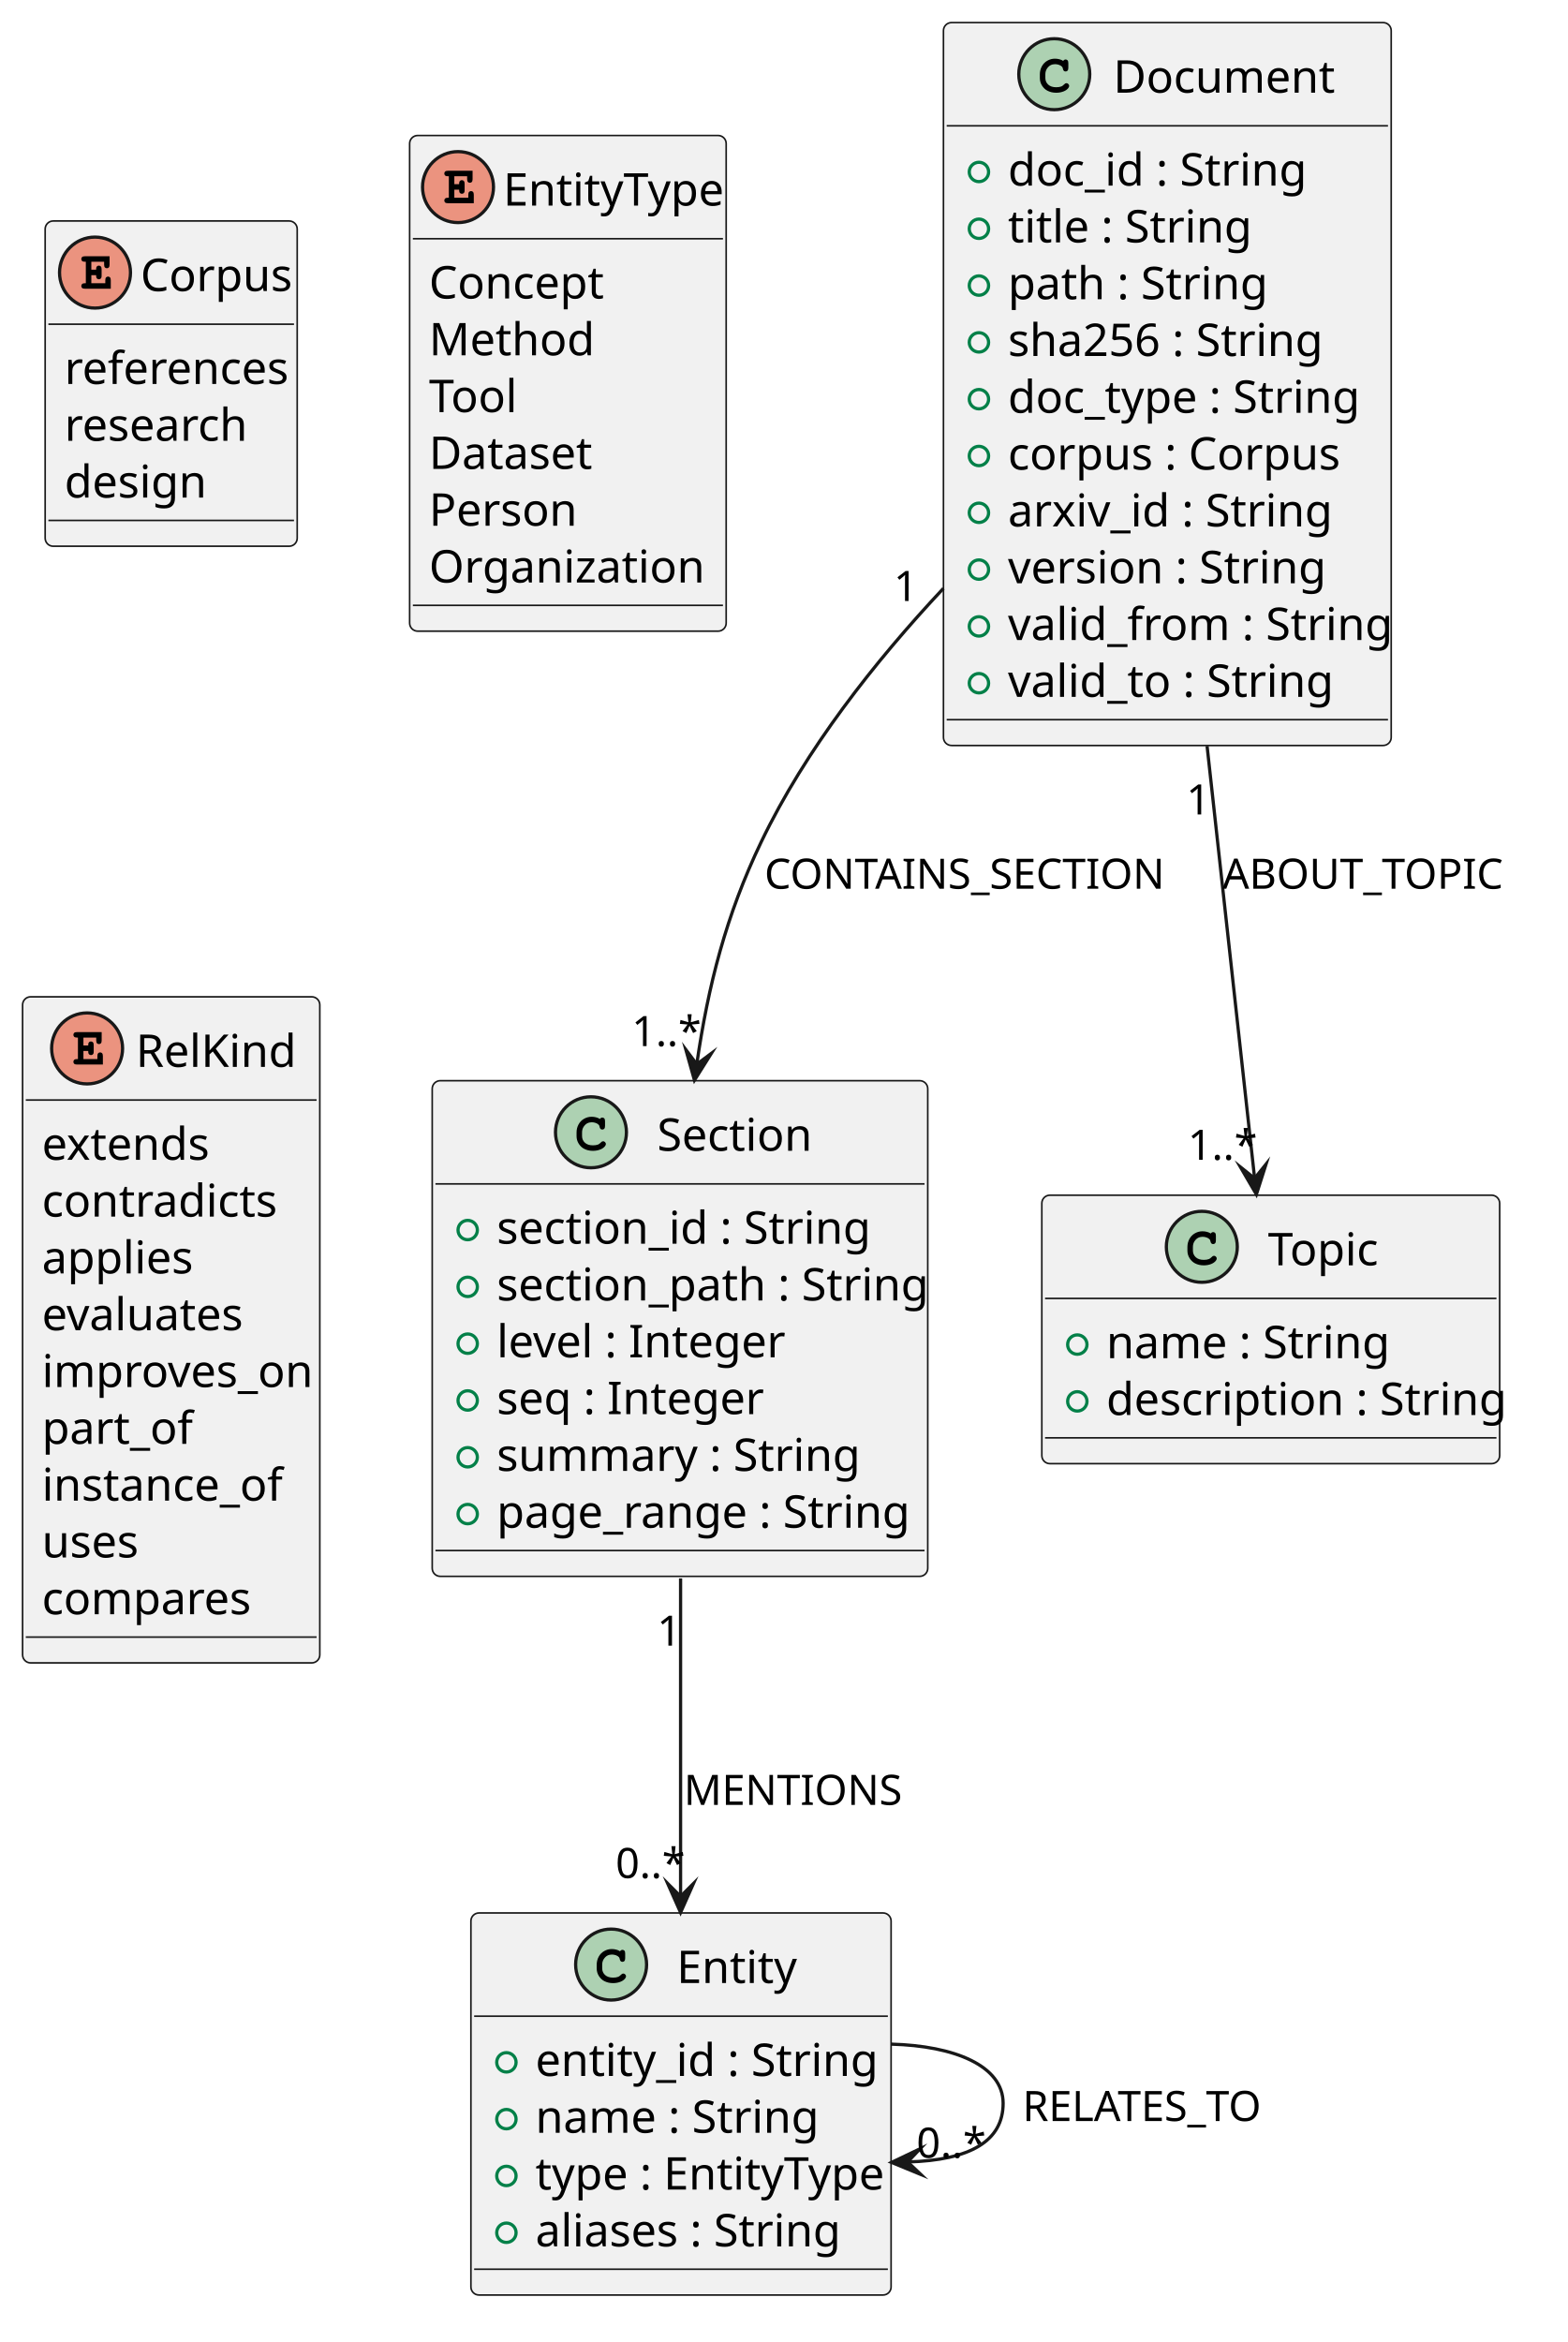
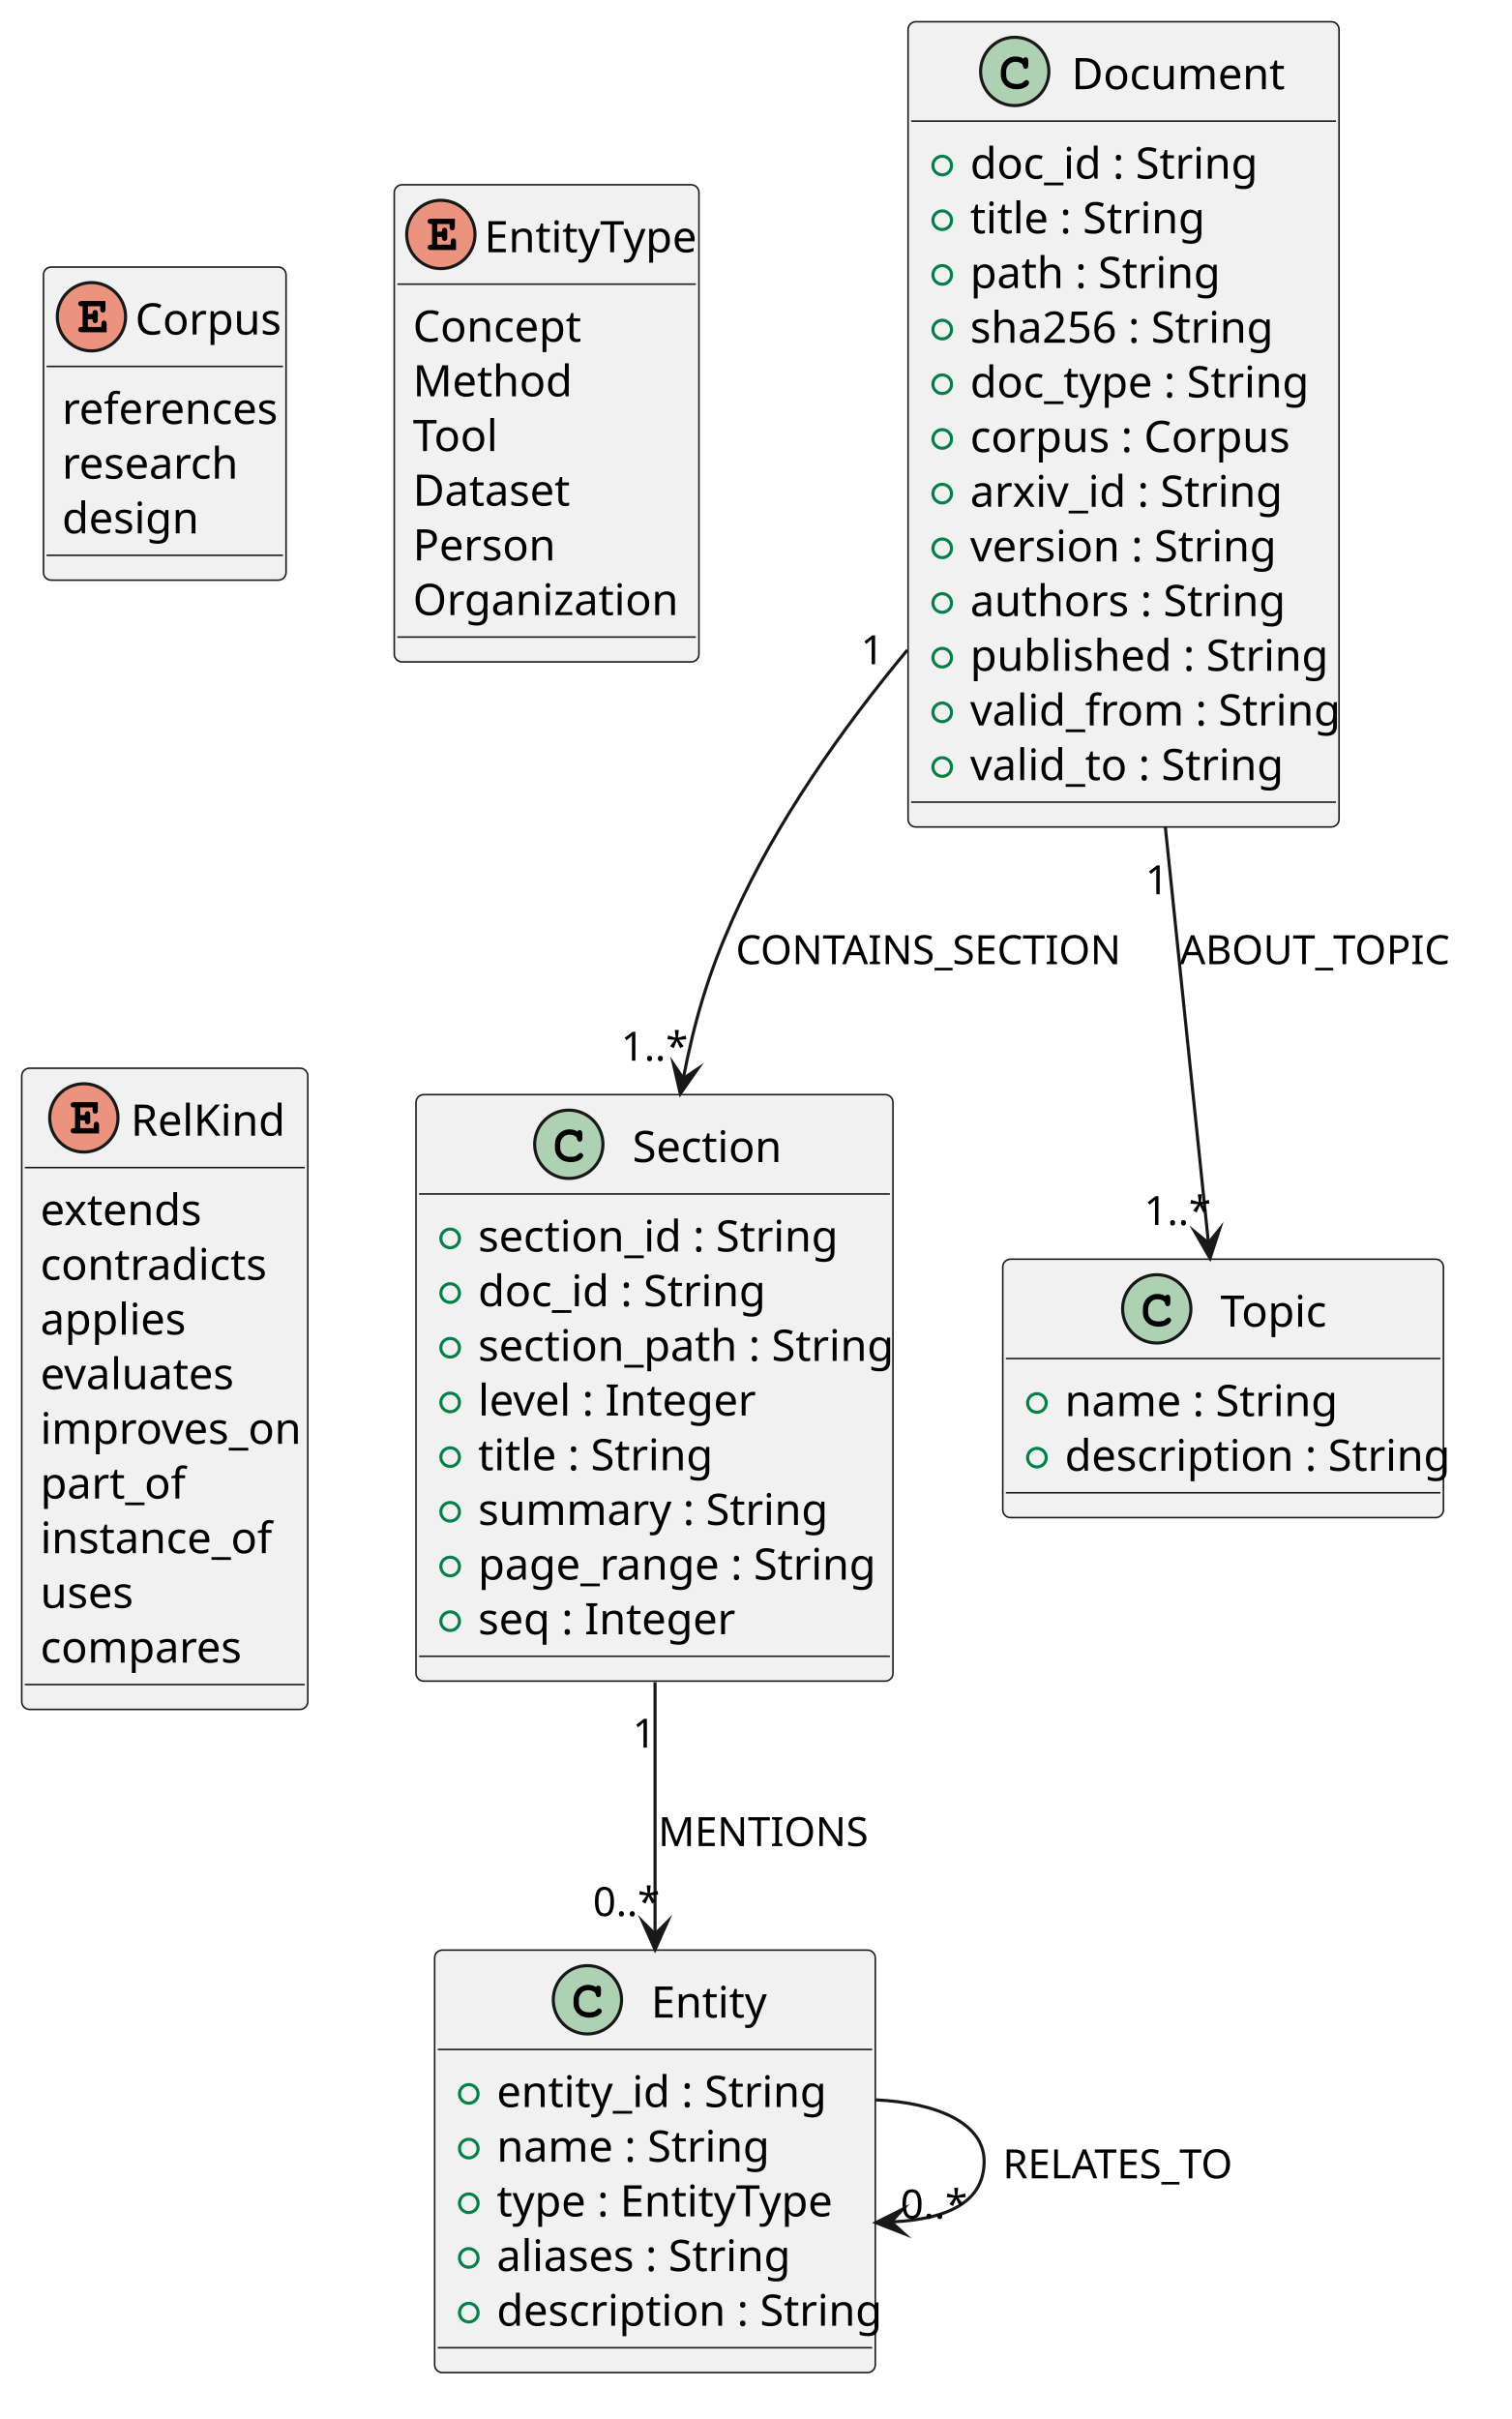
- <svg xmlns="http://www.w3.org/2000/svg" version="1.1" data-diagram-type="CLASS" style="width:486px;height:726px;background:#FFFFFF;" width="486px" height="726px" viewBox="0 0 486 726" zoomAndPan="magnify" preserveAspectRatio="none" contentStyleType="text/css">
+ <svg xmlns="http://www.w3.org/2000/svg" version="1.1" data-diagram-type="CLASS" style="width:487px;height:779px;background:#FFFFFF;" width="487px" height="779px" viewBox="0 0 487 779" zoomAndPan="magnify" preserveAspectRatio="none" contentStyleType="text/css">
  <defs />
  <g font-family="sans-serif" lengthAdjust="spacing">
    <g class="entity" data-qualified-name="Document" id="ent0001" data-source-line="5">
-       <rect x="292.5" y="7" width="138.82" height="224.094" fill="#F1F1F1" style="stroke:#181818;stroke-width:0.5;" rx="2.5" ry="2.5" />
+       <rect x="292.5" y="7" width="138.82" height="259.313" fill="#F1F1F1" style="stroke:#181818;stroke-width:0.5;" rx="2.5" ry="2.5" />
      <ellipse cx="326.856" cy="23" rx="11" ry="11" fill="#ADD1B2" style="stroke:#181818;stroke-width:1;" />
      <path d="M329.622,18.875 Q329.778,18.656 329.966,18.547 Q330.153,18.438 330.372,18.438 Q330.747,18.438 330.981,18.703 Q331.216,18.953 331.216,19.563 L331.216,21.016 Q331.216,21.625 330.981,21.891 Q330.747,22.156 330.372,22.156 Q330.028,22.156 329.825,21.953 Q329.622,21.766 329.512,21.25 Q329.466,20.891 329.278,20.703 Q328.95,20.328 328.341,20.109 Q327.731,19.891 327.106,19.891 Q326.341,19.891 325.7,20.219 Q325.075,20.547 324.575,21.297 Q324.091,22.047 324.091,23.078 L324.091,24.172 Q324.091,25.406 324.981,26.234 Q325.872,27.047 327.466,27.047 Q328.403,27.047 329.059,26.797 Q329.45,26.641 329.872,26.203 Q330.137,25.938 330.278,25.859 Q330.434,25.781 330.637,25.781 Q330.966,25.781 331.216,26.047 Q331.481,26.297 331.481,26.641 Q331.481,26.984 331.137,27.391 Q330.637,27.969 329.841,28.297 Q328.762,28.75 327.466,28.75 Q325.95,28.75 324.747,28.125 Q323.762,27.625 323.075,26.563 Q322.387,25.484 322.387,24.203 L322.387,23.047 Q322.387,21.719 322.997,20.578 Q323.622,19.422 324.716,18.813 Q325.809,18.188 327.044,18.188 Q327.778,18.188 328.419,18.359 Q329.075,18.516 329.622,18.875 Z " fill="#000" />
      <text x="345.158" y="28.729" fill="#000" font-size="14" textLength="63.807">Document</text>
      <line x1="293.5" y1="39" x2="430.32" y2="39" style="stroke:#181818;stroke-width:0.5;" />
      <g data-visibility-modifier="PUBLIC_FIELD">
        <ellipse cx="303.5" cy="53.305" rx="3" ry="3" fill="none" style="stroke:#038048;stroke-width:1;" />
      </g>
      <text x="312.5" y="57.533" fill="#000" font-size="14" textLength="89.496">doc_id : String</text>
      <g data-visibility-modifier="PUBLIC_FIELD">
        <ellipse cx="303.5" cy="70.914" rx="3" ry="3" fill="none" style="stroke:#038048;stroke-width:1;" />
      </g>
      <text x="312.5" y="75.143" fill="#000" font-size="14" textLength="70.027">title : String</text>
      <g data-visibility-modifier="PUBLIC_FIELD">
        <ellipse cx="303.5" cy="88.523" rx="3" ry="3" fill="none" style="stroke:#038048;stroke-width:1;" />
      </g>
      <text x="312.5" y="92.752" fill="#000" font-size="14" textLength="75.489">path : String</text>
      <g data-visibility-modifier="PUBLIC_FIELD">
        <ellipse cx="303.5" cy="106.133" rx="3" ry="3" fill="none" style="stroke:#038048;stroke-width:1;" />
      </g>
      <text x="312.5" y="110.361" fill="#000" font-size="14" textLength="94.172">sha256 : String</text>
      <g data-visibility-modifier="PUBLIC_FIELD">
        <ellipse cx="303.5" cy="123.742" rx="3" ry="3" fill="none" style="stroke:#038048;stroke-width:1;" />
      </g>
      <text x="312.5" y="127.971" fill="#000" font-size="14" textLength="105.062">doc_type : String</text>
      <g data-visibility-modifier="PUBLIC_FIELD">
        <ellipse cx="303.5" cy="141.352" rx="3" ry="3" fill="none" style="stroke:#038048;stroke-width:1;" />
      </g>
      <text x="312.5" y="145.58" fill="#000" font-size="14" textLength="98.82">corpus : Corpus</text>
      <g data-visibility-modifier="PUBLIC_FIELD">
        <ellipse cx="303.5" cy="158.961" rx="3" ry="3" fill="none" style="stroke:#038048;stroke-width:1;" />
      </g>
      <text x="312.5" y="163.189" fill="#000" font-size="14" textLength="96.482">arxiv_id : String</text>
      <g data-visibility-modifier="PUBLIC_FIELD">
        <ellipse cx="303.5" cy="176.57" rx="3" ry="3" fill="none" style="stroke:#038048;stroke-width:1;" />
      </g>
      <text x="312.5" y="180.799" fill="#000" font-size="14" textLength="93.372">version : String</text>
      <g data-visibility-modifier="PUBLIC_FIELD">
        <ellipse cx="303.5" cy="194.18" rx="3" ry="3" fill="none" style="stroke:#038048;stroke-width:1;" />
      </g>
-       <text x="312.5" y="198.408" fill="#000" font-size="14" textLength="112.82">valid_from : String</text>
+       <text x="312.5" y="198.408" fill="#000" font-size="14" textLength="94.938">authors : String</text>
      <g data-visibility-modifier="PUBLIC_FIELD">
        <ellipse cx="303.5" cy="211.789" rx="3" ry="3" fill="none" style="stroke:#038048;stroke-width:1;" />
      </g>
-       <text x="312.5" y="216.018" fill="#000" font-size="14" textLength="96.496">valid_to : String</text>
-       <line x1="293.5" y1="223.094" x2="430.32" y2="223.094" style="stroke:#181818;stroke-width:0.5;" />
-     </g>
-     <g class="entity" data-qualified-name="Section" id="ent0002" data-source-line="18">
-       <rect x="134" y="335" width="153.634" height="153.656" fill="#F1F1F1" style="stroke:#181818;stroke-width:0.5;" rx="2.5" ry="2.5" />
-       <ellipse cx="183.219" cy="351" rx="11" ry="11" fill="#ADD1B2" style="stroke:#181818;stroke-width:1;" />
-       <path d="M185.984,346.875 Q186.141,346.656 186.328,346.547 Q186.516,346.438 186.734,346.438 Q187.109,346.438 187.344,346.703 Q187.578,346.953 187.578,347.563 L187.578,349.016 Q187.578,349.625 187.344,349.891 Q187.109,350.156 186.734,350.156 Q186.391,350.156 186.188,349.953 Q185.984,349.766 185.875,349.25 Q185.828,348.891 185.641,348.703 Q185.313,348.328 184.703,348.109 Q184.094,347.891 183.469,347.891 Q182.703,347.891 182.063,348.219 Q181.438,348.547 180.938,349.297 Q180.453,350.047 180.453,351.078 L180.453,352.172 Q180.453,353.406 181.344,354.234 Q182.234,355.047 183.828,355.047 Q184.766,355.047 185.422,354.797 Q185.813,354.641 186.234,354.203 Q186.5,353.938 186.641,353.859 Q186.797,353.781 187,353.781 Q187.328,353.781 187.578,354.047 Q187.844,354.297 187.844,354.641 Q187.844,354.984 187.5,355.391 Q187,355.969 186.203,356.297 Q185.125,356.75 183.828,356.75 Q182.313,356.75 181.109,356.125 Q180.125,355.625 179.438,354.563 Q178.75,353.484 178.75,352.203 L178.75,351.047 Q178.75,349.719 179.359,348.578 Q179.984,347.422 181.078,346.813 Q182.172,346.188 183.406,346.188 Q184.141,346.188 184.781,346.359 Q185.438,346.516 185.984,346.875 Z " fill="#000" />
-       <text x="203.719" y="356.729" fill="#000" font-size="14" textLength="46.696">Section</text>
-       <line x1="135" y1="367" x2="286.634" y2="367" style="stroke:#181818;stroke-width:0.5;" />
-       <g data-visibility-modifier="PUBLIC_FIELD">
-         <ellipse cx="145" cy="381.305" rx="3" ry="3" fill="none" style="stroke:#038048;stroke-width:1;" />
-       </g>
-       <text x="154" y="385.533" fill="#000" font-size="14" textLength="111.282">section_id : String</text>
-       <g data-visibility-modifier="PUBLIC_FIELD">
-         <ellipse cx="145" cy="398.914" rx="3" ry="3" fill="none" style="stroke:#038048;stroke-width:1;" />
-       </g>
-       <text x="154" y="403.143" fill="#000" font-size="14" textLength="127.634">section_path : String</text>
-       <g data-visibility-modifier="PUBLIC_FIELD">
-         <ellipse cx="145" cy="416.523" rx="3" ry="3" fill="none" style="stroke:#038048;stroke-width:1;" />
-       </g>
-       <text x="154" y="420.752" fill="#000" font-size="14" textLength="84.048">level : Integer</text>
-       <g data-visibility-modifier="PUBLIC_FIELD">
-         <ellipse cx="145" cy="434.133" rx="3" ry="3" fill="none" style="stroke:#038048;stroke-width:1;" />
-       </g>
-       <text x="154" y="438.361" fill="#000" font-size="14" textLength="77.827">seq : Integer</text>
-       <g data-visibility-modifier="PUBLIC_FIELD">
-         <ellipse cx="145" cy="451.742" rx="3" ry="3" fill="none" style="stroke:#038048;stroke-width:1;" />
-       </g>
-       <text x="154" y="455.971" fill="#000" font-size="14" textLength="105.8">summary : String</text>
-       <g data-visibility-modifier="PUBLIC_FIELD">
-         <ellipse cx="145" cy="469.352" rx="3" ry="3" fill="none" style="stroke:#038048;stroke-width:1;" />
-       </g>
-       <text x="154" y="473.58" fill="#000" font-size="14" textLength="122.979">page_range : String</text>
-       <line x1="135" y1="480.656" x2="286.634" y2="480.656" style="stroke:#181818;stroke-width:0.5;" />
-     </g>
-     <g class="entity" data-qualified-name="Entity" id="ent0003" data-source-line="27">
-       <rect x="146" y="593" width="130.269" height="118.438" fill="#F1F1F1" style="stroke:#181818;stroke-width:0.5;" rx="2.5" ry="2.5" />
-       <ellipse cx="189.465" cy="609" rx="11" ry="11" fill="#ADD1B2" style="stroke:#181818;stroke-width:1;" />
-       <path d="M192.23,604.875 Q192.387,604.656 192.574,604.547 Q192.762,604.438 192.98,604.438 Q193.355,604.438 193.59,604.703 Q193.824,604.953 193.824,605.563 L193.824,607.016 Q193.824,607.625 193.59,607.891 Q193.355,608.156 192.98,608.156 Q192.637,608.156 192.433,607.953 Q192.23,607.766 192.121,607.25 Q192.074,606.891 191.887,606.703 Q191.558,606.328 190.949,606.109 Q190.34,605.891 189.715,605.891 Q188.949,605.891 188.308,606.219 Q187.683,606.547 187.183,607.297 Q186.699,608.047 186.699,609.078 L186.699,610.172 Q186.699,611.406 187.59,612.234 Q188.48,613.047 190.074,613.047 Q191.012,613.047 191.668,612.797 Q192.058,612.641 192.48,612.203 Q192.746,611.938 192.887,611.859 Q193.043,611.781 193.246,611.781 Q193.574,611.781 193.824,612.047 Q194.09,612.297 194.09,612.641 Q194.09,612.984 193.746,613.391 Q193.246,613.969 192.449,614.297 Q191.371,614.75 190.074,614.75 Q188.558,614.75 187.355,614.125 Q186.371,613.625 185.683,612.563 Q184.996,611.484 184.996,610.203 L184.996,609.047 Q184.996,607.719 185.605,606.578 Q186.23,605.422 187.324,604.813 Q188.418,604.188 189.652,604.188 Q190.387,604.188 191.027,604.359 Q191.683,604.516 192.23,604.875 Z " fill="#000" />
-       <text x="209.79" y="614.729" fill="#000" font-size="14" textLength="35.014">Entity</text>
-       <line x1="147" y1="625" x2="275.269" y2="625" style="stroke:#181818;stroke-width:0.5;" />
-       <g data-visibility-modifier="PUBLIC_FIELD">
-         <ellipse cx="157" cy="639.305" rx="3" ry="3" fill="none" style="stroke:#038048;stroke-width:1;" />
-       </g>
-       <text x="166" y="643.533" fill="#000" font-size="14" textLength="100.386">entity_id : String</text>
-       <g data-visibility-modifier="PUBLIC_FIELD">
-         <ellipse cx="157" cy="656.914" rx="3" ry="3" fill="none" style="stroke:#038048;stroke-width:1;" />
-       </g>
-       <text x="166" y="661.143" fill="#000" font-size="14" textLength="83.262">name : String</text>
-       <g data-visibility-modifier="PUBLIC_FIELD">
-         <ellipse cx="157" cy="674.523" rx="3" ry="3" fill="none" style="stroke:#038048;stroke-width:1;" />
-       </g>
-       <text x="166" y="678.752" fill="#000" font-size="14" textLength="104.269">type : EntityType</text>
-       <g data-visibility-modifier="PUBLIC_FIELD">
-         <ellipse cx="157" cy="692.133" rx="3" ry="3" fill="none" style="stroke:#038048;stroke-width:1;" />
-       </g>
-       <text x="166" y="696.361" fill="#000" font-size="14" textLength="91.82">aliases : String</text>
-       <line x1="147" y1="703.438" x2="275.269" y2="703.438" style="stroke:#181818;stroke-width:0.5;" />
-     </g>
-     <g class="entity" data-qualified-name="Topic" id="ent0004" data-source-line="34">
-       <rect x="323" y="370.5" width="141.944" height="83.219" fill="#F1F1F1" style="stroke:#181818;stroke-width:0.5;" rx="2.5" ry="2.5" />
-       <ellipse cx="372.605" cy="386.5" rx="11" ry="11" fill="#ADD1B2" style="stroke:#181818;stroke-width:1;" />
-       <path d="M375.371,382.375 Q375.527,382.156 375.714,382.047 Q375.902,381.938 376.121,381.938 Q376.496,381.938 376.73,382.203 Q376.964,382.453 376.964,383.063 L376.964,384.516 Q376.964,385.125 376.73,385.391 Q376.496,385.656 376.121,385.656 Q375.777,385.656 375.574,385.453 Q375.371,385.266 375.261,384.75 Q375.214,384.391 375.027,384.203 Q374.699,383.828 374.089,383.609 Q373.48,383.391 372.855,383.391 Q372.089,383.391 371.449,383.719 Q370.824,384.047 370.324,384.797 Q369.839,385.547 369.839,386.578 L369.839,387.672 Q369.839,388.906 370.73,389.734 Q371.621,390.547 373.214,390.547 Q374.152,390.547 374.808,390.297 Q375.199,390.141 375.621,389.703 Q375.886,389.438 376.027,389.359 Q376.183,389.281 376.386,389.281 Q376.714,389.281 376.964,389.547 Q377.23,389.797 377.23,390.141 Q377.23,390.484 376.886,390.891 Q376.386,391.469 375.589,391.797 Q374.511,392.25 373.214,392.25 Q371.699,392.25 370.496,391.625 Q369.511,391.125 368.824,390.063 Q368.136,388.984 368.136,387.703 L368.136,386.547 Q368.136,385.219 368.746,384.078 Q369.371,382.922 370.464,382.313 Q371.558,381.688 372.792,381.688 Q373.527,381.688 374.167,381.859 Q374.824,382.016 375.371,382.375 Z " fill="#000" />
-       <text x="393.105" y="392.229" fill="#000" font-size="14" textLength="34.234">Topic</text>
-       <line x1="324" y1="402.5" x2="463.944" y2="402.5" style="stroke:#181818;stroke-width:0.5;" />
-       <g data-visibility-modifier="PUBLIC_FIELD">
-         <ellipse cx="334" cy="416.805" rx="3" ry="3" fill="none" style="stroke:#038048;stroke-width:1;" />
-       </g>
-       <text x="343" y="421.033" fill="#000" font-size="14" textLength="83.262">name : String</text>
-       <g data-visibility-modifier="PUBLIC_FIELD">
-         <ellipse cx="334" cy="434.414" rx="3" ry="3" fill="none" style="stroke:#038048;stroke-width:1;" />
-       </g>
-       <text x="343" y="438.643" fill="#000" font-size="14" textLength="115.944">description : String</text>
-       <line x1="324" y1="445.719" x2="463.944" y2="445.719" style="stroke:#181818;stroke-width:0.5;" />
-     </g>
-     <g class="entity" data-qualified-name="Corpus" id="ent0005" data-source-line="40">
-       <rect x="14" y="68.5" width="78.145" height="100.828" fill="#F1F1F1" style="stroke:#181818;stroke-width:0.5;" rx="2.5" ry="2.5" />
-       <ellipse cx="29.456" cy="84.5" rx="11" ry="11" fill="#EB937F" style="stroke:#181818;stroke-width:1;" />
-       <path d="M28.316,85.297 L28.316,87.797 L32.644,87.797 L32.644,86.875 Q32.644,86.266 32.878,86 Q33.128,85.734 33.503,85.734 Q33.878,85.734 34.112,86 Q34.347,86.266 34.347,86.875 L34.347,89.5 L26.347,89.5 Q25.722,89.5 25.456,89.266 Q25.206,89.031 25.206,88.641 Q25.206,88.266 25.472,88.031 Q25.737,87.797 26.347,87.797 L26.612,87.797 L26.612,81.141 L26.347,81.141 Q25.722,81.141 25.456,80.906 Q25.206,80.672 25.206,80.281 Q25.206,79.906 25.456,79.672 Q25.722,79.438 26.347,79.438 L33.972,79.438 L33.972,82.031 Q33.972,82.641 33.737,82.906 Q33.519,83.156 33.128,83.156 Q32.753,83.156 32.519,82.906 Q32.284,82.641 32.284,82.031 L32.284,81.141 L28.316,81.141 L28.316,83.594 L29.8,83.594 Q29.8,82.938 29.925,82.75 Q30.191,82.344 30.659,82.344 Q31.034,82.344 31.269,82.609 Q31.503,82.859 31.503,83.469 L31.503,85.438 Q31.503,85.984 31.378,86.172 Q31.112,86.563 30.659,86.563 Q30.191,86.563 29.925,86.156 Q29.8,85.969 29.8,85.297 L28.316,85.297 Z " fill="#000" />
-       <text x="43.558" y="90.229" fill="#000" font-size="14" textLength="45.131">Corpus</text>
-       <line x1="15" y1="100.5" x2="91.145" y2="100.5" style="stroke:#181818;stroke-width:0.5;" />
-       <text x="20" y="119.033" fill="#000" font-size="14" textLength="66.145">references</text>
-       <text x="20" y="136.643" fill="#000" font-size="14" textLength="54.469">research</text>
-       <text x="20" y="154.252" fill="#000" font-size="14" textLength="41.255">design</text>
-       <line x1="15" y1="161.328" x2="91.145" y2="161.328" style="stroke:#181818;stroke-width:0.5;" />
-     </g>
-     <g class="entity" data-qualified-name="EntityType" id="ent0006" data-source-line="46">
-       <rect x="127" y="42" width="98.138" height="153.656" fill="#F1F1F1" style="stroke:#181818;stroke-width:0.5;" rx="2.5" ry="2.5" />
-       <ellipse cx="142" cy="58" rx="11" ry="11" fill="#EB937F" style="stroke:#181818;stroke-width:1;" />
-       <path d="M140.859,58.797 L140.859,61.297 L145.188,61.297 L145.188,60.375 Q145.188,59.766 145.422,59.5 Q145.672,59.234 146.047,59.234 Q146.422,59.234 146.656,59.5 Q146.891,59.766 146.891,60.375 L146.891,63 L138.891,63 Q138.266,63 138,62.766 Q137.75,62.531 137.75,62.141 Q137.75,61.766 138.016,61.531 Q138.281,61.297 138.891,61.297 L139.156,61.297 L139.156,54.641 L138.891,54.641 Q138.266,54.641 138,54.406 Q137.75,54.172 137.75,53.781 Q137.75,53.406 138,53.172 Q138.266,52.938 138.891,52.938 L146.516,52.938 L146.516,55.531 Q146.516,56.141 146.281,56.406 Q146.063,56.656 145.672,56.656 Q145.297,56.656 145.063,56.406 Q144.828,56.141 144.828,55.531 L144.828,54.641 L140.859,54.641 L140.859,57.094 L142.344,57.094 Q142.344,56.438 142.469,56.25 Q142.734,55.844 143.203,55.844 Q143.578,55.844 143.813,56.109 Q144.047,56.359 144.047,56.969 L144.047,58.938 Q144.047,59.484 143.922,59.672 Q143.656,60.063 143.203,60.063 Q142.734,60.063 142.469,59.656 Q142.344,59.469 142.344,58.797 L140.859,58.797 Z " fill="#000" />
-       <text x="156" y="63.729" fill="#000" font-size="14" textLength="66.138">EntityType</text>
-       <line x1="128" y1="74" x2="224.138" y2="74" style="stroke:#181818;stroke-width:0.5;" />
-       <text x="133" y="92.533" fill="#000" font-size="14" textLength="52.145">Concept</text>
-       <text x="133" y="110.143" fill="#000" font-size="14" textLength="46.696">Method</text>
-       <text x="133" y="127.752" fill="#000" font-size="14" textLength="27.234">Tool</text>
-       <text x="133" y="145.361" fill="#000" font-size="14" textLength="48.248">Dataset</text>
-       <text x="133" y="162.971" fill="#000" font-size="14" textLength="44.358">Person</text>
-       <text x="133" y="180.58" fill="#000" font-size="14" textLength="79.379">Organization</text>
-       <line x1="128" y1="187.656" x2="224.138" y2="187.656" style="stroke:#181818;stroke-width:0.5;" />
-     </g>
-     <g class="entity" data-qualified-name="RelKind" id="ent0007" data-source-line="55">
-       <rect x="7" y="309" width="92.151" height="206.484" fill="#F1F1F1" style="stroke:#181818;stroke-width:0.5;" rx="2.5" ry="2.5" />
-       <ellipse cx="27.006" cy="325" rx="11" ry="11" fill="#EB937F" style="stroke:#181818;stroke-width:1;" />
-       <path d="M25.865,325.797 L25.865,328.297 L30.193,328.297 L30.193,327.375 Q30.193,326.766 30.428,326.5 Q30.678,326.234 31.053,326.234 Q31.428,326.234 31.662,326.5 Q31.896,326.766 31.896,327.375 L31.896,330 L23.896,330 Q23.271,330 23.006,329.766 Q22.756,329.531 22.756,329.141 Q22.756,328.766 23.021,328.531 Q23.287,328.297 23.896,328.297 L24.162,328.297 L24.162,321.641 L23.896,321.641 Q23.271,321.641 23.006,321.406 Q22.756,321.172 22.756,320.781 Q22.756,320.406 23.006,320.172 Q23.271,319.938 23.896,319.938 L31.521,319.938 L31.521,322.531 Q31.521,323.141 31.287,323.406 Q31.068,323.656 30.678,323.656 Q30.303,323.656 30.068,323.406 Q29.834,323.141 29.834,322.531 L29.834,321.641 L25.865,321.641 L25.865,324.094 L27.35,324.094 Q27.35,323.438 27.475,323.25 Q27.74,322.844 28.209,322.844 Q28.584,322.844 28.818,323.109 Q29.053,323.359 29.053,323.969 L29.053,325.938 Q29.053,326.484 28.928,326.672 Q28.662,327.063 28.209,327.063 Q27.74,327.063 27.475,326.656 Q27.35,326.469 27.35,325.797 L25.865,325.797 Z " fill="#000" />
-       <text x="42.118" y="330.729" fill="#000" font-size="14" textLength="49.027">RelKind</text>
-       <line x1="8" y1="341" x2="98.151" y2="341" style="stroke:#181818;stroke-width:0.5;" />
-       <text x="13" y="359.533" fill="#000" font-size="14" textLength="49.034">extends</text>
-       <text x="13" y="377.143" fill="#000" font-size="14" textLength="67.696">contradicts</text>
-       <text x="13" y="394.752" fill="#000" font-size="14" textLength="44.365">applies</text>
-       <text x="13" y="412.361" fill="#000" font-size="14" textLength="59.931">evaluates</text>
-       <text x="13" y="429.971" fill="#000" font-size="14" textLength="80.151">improves_on</text>
-       <text x="13" y="447.58" fill="#000" font-size="14" textLength="43.586">part_of</text>
-       <text x="13" y="465.189" fill="#000" font-size="14" textLength="71.606">instance_of</text>
-       <text x="13" y="482.799" fill="#000" font-size="14" textLength="29.572">uses</text>
-       <text x="13" y="500.408" fill="#000" font-size="14" textLength="61.469">compares</text>
-       <line x1="8" y1="507.484" x2="98.151" y2="507.484" style="stroke:#181818;stroke-width:0.5;" />
-     </g>
-     <g class="link" data-entity-1="ent0001" data-entity-2="ent0002" id="lnk8" data-source-line="75" data-link-type="dependency">
-       <path d="M292.5,182.38 C271.2,205.09 249.77,232.29 236,261 C225.1,283.73 219.568,305.432 216.018,329.912" style="stroke:#181818;stroke-width:1;" fill="none" id="Document-to-Section" codeLine="75" />
-       <polygon points="215.3,334.86,220.55,326.527,216.018,329.912,212.633,325.379,215.3,334.86" fill="#181818" style="stroke:#181818;stroke-width:1;stroke-linejoin:miter;stroke-miterlimit:10;" />
-       <text x="237" y="275.495" fill="#000" font-size="13" textLength="132.184">CONTAINS_SECTION</text>
-       <text x="277.083" y="186.293" fill="#000" font-size="13">1</text>
-       <text x="195.846" y="324.273" fill="#000" font-size="13" textLength="19.513">1..*</text>
-     </g>
-     <g class="link" data-entity-1="ent0002" data-entity-2="ent0003" id="lnk9" data-source-line="76" data-link-type="dependency">
-       <path d="M211,489.29 C211,522.87 211,556.69 211,587.87" style="stroke:#181818;stroke-width:1;" fill="none" id="Section-to-Entity" codeLine="76" />
-       <polygon points="211,592.87,215,583.87,211,587.87,207,583.87,211,592.87" fill="#181818" style="stroke:#181818;stroke-width:1;stroke-linejoin:miter;stroke-miterlimit:10;" />
-       <text x="212" y="559.495" fill="#000" font-size="13" textLength="68.612">MENTIONS</text>
-       <text x="203.725" y="510.145" fill="#000" font-size="13">1</text>
-       <text x="190.857" y="582.178" fill="#000" font-size="13" textLength="19.513">0..*</text>
-     </g>
-     <g class="link" data-entity-1="ent0001" data-entity-2="ent0004" id="lnk10" data-source-line="77" data-link-type="dependency">
-       <path d="M374.23,231.26 C379.6,280.04 385.013,329.29 388.973,365.29" style="stroke:#181818;stroke-width:1;" fill="none" id="Document-to-Topic" codeLine="77" />
-       <polygon points="389.52,370.26,392.512,360.877,388.973,365.29,384.56,361.751,389.52,370.26" fill="#181818" style="stroke:#181818;stroke-width:1;stroke-linejoin:miter;stroke-miterlimit:10;" />
-       <text x="379" y="275.495" fill="#000" font-size="13" textLength="91.736">ABOUT_TOPIC</text>
-       <text x="367.802" y="252.468" fill="#000" font-size="13">1</text>
-       <text x="368.252" y="359.528" fill="#000" font-size="13" textLength="19.513">1..*</text>
-     </g>
-     <g class="link" data-entity-1="ent0003" data-entity-2="ent0003" id="lnk11" data-source-line="78" data-link-type="dependency">
-       <path d="M276.4,633.67 C295.86,634.21 311,640.32 311,652 C311,663.68 300.858,669.651 281.398,670.191" style="stroke:#181818;stroke-width:1;" fill="none" id="Entity-to-Entity" codeLine="78" />
-       <polygon points="276.4,670.33,285.507,674.079,281.398,670.191,285.286,666.082,276.4,670.33" fill="#181818" style="stroke:#181818;stroke-width:1;stroke-linejoin:miter;stroke-miterlimit:10;" />
-       <text x="317" y="657.495" fill="#000" font-size="13" textLength="84.525">RELATES_TO</text>
-       <text x="284.137" y="668.886" fill="#000" font-size="13" textLength="19.513">0..*</text>
+       <text x="312.5" y="216.018" fill="#000" font-size="14" textLength="108.179">published : String</text>
+       <g data-visibility-modifier="PUBLIC_FIELD">
+         <ellipse cx="303.5" cy="229.398" rx="3" ry="3" fill="none" style="stroke:#038048;stroke-width:1;" />
+       </g>
+       <text x="312.5" y="233.627" fill="#000" font-size="14" textLength="112.82">valid_from : String</text>
+       <g data-visibility-modifier="PUBLIC_FIELD">
+         <ellipse cx="303.5" cy="247.008" rx="3" ry="3" fill="none" style="stroke:#038048;stroke-width:1;" />
+       </g>
+       <text x="312.5" y="251.236" fill="#000" font-size="14" textLength="96.496">valid_to : String</text>
+       <line x1="293.5" y1="258.313" x2="430.32" y2="258.313" style="stroke:#181818;stroke-width:0.5;" />
+     </g>
+     <g class="entity" data-qualified-name="Section" id="ent0002" data-source-line="20">
+       <rect x="134" y="352.5" width="153.634" height="188.875" fill="#F1F1F1" style="stroke:#181818;stroke-width:0.5;" rx="2.5" ry="2.5" />
+       <ellipse cx="183.219" cy="368.5" rx="11" ry="11" fill="#ADD1B2" style="stroke:#181818;stroke-width:1;" />
+       <path d="M185.984,364.375 Q186.141,364.156 186.328,364.047 Q186.516,363.938 186.734,363.938 Q187.109,363.938 187.344,364.203 Q187.578,364.453 187.578,365.063 L187.578,366.516 Q187.578,367.125 187.344,367.391 Q187.109,367.656 186.734,367.656 Q186.391,367.656 186.188,367.453 Q185.984,367.266 185.875,366.75 Q185.828,366.391 185.641,366.203 Q185.313,365.828 184.703,365.609 Q184.094,365.391 183.469,365.391 Q182.703,365.391 182.063,365.719 Q181.438,366.047 180.938,366.797 Q180.453,367.547 180.453,368.578 L180.453,369.672 Q180.453,370.906 181.344,371.734 Q182.234,372.547 183.828,372.547 Q184.766,372.547 185.422,372.297 Q185.813,372.141 186.234,371.703 Q186.5,371.438 186.641,371.359 Q186.797,371.281 187,371.281 Q187.328,371.281 187.578,371.547 Q187.844,371.797 187.844,372.141 Q187.844,372.484 187.5,372.891 Q187,373.469 186.203,373.797 Q185.125,374.25 183.828,374.25 Q182.313,374.25 181.109,373.625 Q180.125,373.125 179.438,372.063 Q178.75,370.984 178.75,369.703 L178.75,368.547 Q178.75,367.219 179.359,366.078 Q179.984,364.922 181.078,364.313 Q182.172,363.688 183.406,363.688 Q184.141,363.688 184.781,363.859 Q185.438,364.016 185.984,364.375 Z " fill="#000" />
+       <text x="203.719" y="374.229" fill="#000" font-size="14" textLength="46.696">Section</text>
+       <line x1="135" y1="384.5" x2="286.634" y2="384.5" style="stroke:#181818;stroke-width:0.5;" />
+       <g data-visibility-modifier="PUBLIC_FIELD">
+         <ellipse cx="145" cy="398.805" rx="3" ry="3" fill="none" style="stroke:#038048;stroke-width:1;" />
+       </g>
+       <text x="154" y="403.033" fill="#000" font-size="14" textLength="111.282">section_id : String</text>
+       <g data-visibility-modifier="PUBLIC_FIELD">
+         <ellipse cx="145" cy="416.414" rx="3" ry="3" fill="none" style="stroke:#038048;stroke-width:1;" />
+       </g>
+       <text x="154" y="420.643" fill="#000" font-size="14" textLength="89.496">doc_id : String</text>
+       <g data-visibility-modifier="PUBLIC_FIELD">
+         <ellipse cx="145" cy="434.023" rx="3" ry="3" fill="none" style="stroke:#038048;stroke-width:1;" />
+       </g>
+       <text x="154" y="438.252" fill="#000" font-size="14" textLength="127.634">section_path : String</text>
+       <g data-visibility-modifier="PUBLIC_FIELD">
+         <ellipse cx="145" cy="451.633" rx="3" ry="3" fill="none" style="stroke:#038048;stroke-width:1;" />
+       </g>
+       <text x="154" y="455.861" fill="#000" font-size="14" textLength="84.048">level : Integer</text>
+       <g data-visibility-modifier="PUBLIC_FIELD">
+         <ellipse cx="145" cy="469.242" rx="3" ry="3" fill="none" style="stroke:#038048;stroke-width:1;" />
+       </g>
+       <text x="154" y="473.471" fill="#000" font-size="14" textLength="70.027">title : String</text>
+       <g data-visibility-modifier="PUBLIC_FIELD">
+         <ellipse cx="145" cy="486.852" rx="3" ry="3" fill="none" style="stroke:#038048;stroke-width:1;" />
+       </g>
+       <text x="154" y="491.08" fill="#000" font-size="14" textLength="105.8">summary : String</text>
+       <g data-visibility-modifier="PUBLIC_FIELD">
+         <ellipse cx="145" cy="504.461" rx="3" ry="3" fill="none" style="stroke:#038048;stroke-width:1;" />
+       </g>
+       <text x="154" y="508.689" fill="#000" font-size="14" textLength="122.979">page_range : String</text>
+       <g data-visibility-modifier="PUBLIC_FIELD">
+         <ellipse cx="145" cy="522.07" rx="3" ry="3" fill="none" style="stroke:#038048;stroke-width:1;" />
+       </g>
+       <text x="154" y="526.299" fill="#000" font-size="14" textLength="77.827">seq : Integer</text>
+       <line x1="135" y1="533.375" x2="286.634" y2="533.375" style="stroke:#181818;stroke-width:0.5;" />
+     </g>
+     <g class="entity" data-qualified-name="Entity" id="ent0003" data-source-line="31">
+       <rect x="140" y="628" width="141.944" height="136.047" fill="#F1F1F1" style="stroke:#181818;stroke-width:0.5;" rx="2.5" ry="2.5" />
+       <ellipse cx="189.215" cy="644" rx="11" ry="11" fill="#ADD1B2" style="stroke:#181818;stroke-width:1;" />
+       <path d="M191.981,639.875 Q192.137,639.656 192.325,639.547 Q192.512,639.438 192.731,639.438 Q193.106,639.438 193.34,639.703 Q193.575,639.953 193.575,640.563 L193.575,642.016 Q193.575,642.625 193.34,642.891 Q193.106,643.156 192.731,643.156 Q192.387,643.156 192.184,642.953 Q191.981,642.766 191.872,642.25 Q191.825,641.891 191.637,641.703 Q191.309,641.328 190.7,641.109 Q190.09,640.891 189.465,640.891 Q188.7,640.891 188.059,641.219 Q187.434,641.547 186.934,642.297 Q186.45,643.047 186.45,644.078 L186.45,645.172 Q186.45,646.406 187.34,647.234 Q188.231,648.047 189.825,648.047 Q190.762,648.047 191.418,647.797 Q191.809,647.641 192.231,647.203 Q192.497,646.938 192.637,646.859 Q192.793,646.781 192.997,646.781 Q193.325,646.781 193.575,647.047 Q193.84,647.297 193.84,647.641 Q193.84,647.984 193.497,648.391 Q192.997,648.969 192.2,649.297 Q191.122,649.75 189.825,649.75 Q188.309,649.75 187.106,649.125 Q186.122,648.625 185.434,647.563 Q184.747,646.484 184.747,645.203 L184.747,644.047 Q184.747,642.719 185.356,641.578 Q185.981,640.422 187.075,639.813 Q188.168,639.188 189.403,639.188 Q190.137,639.188 190.778,639.359 Q191.434,639.516 191.981,639.875 Z " fill="#000" />
+       <text x="209.715" y="649.729" fill="#000" font-size="14" textLength="35.014">Entity</text>
+       <line x1="141" y1="660" x2="280.944" y2="660" style="stroke:#181818;stroke-width:0.5;" />
+       <g data-visibility-modifier="PUBLIC_FIELD">
+         <ellipse cx="151" cy="674.305" rx="3" ry="3" fill="none" style="stroke:#038048;stroke-width:1;" />
+       </g>
+       <text x="160" y="678.533" fill="#000" font-size="14" textLength="100.386">entity_id : String</text>
+       <g data-visibility-modifier="PUBLIC_FIELD">
+         <ellipse cx="151" cy="691.914" rx="3" ry="3" fill="none" style="stroke:#038048;stroke-width:1;" />
+       </g>
+       <text x="160" y="696.143" fill="#000" font-size="14" textLength="83.262">name : String</text>
+       <g data-visibility-modifier="PUBLIC_FIELD">
+         <ellipse cx="151" cy="709.523" rx="3" ry="3" fill="none" style="stroke:#038048;stroke-width:1;" />
+       </g>
+       <text x="160" y="713.752" fill="#000" font-size="14" textLength="104.269">type : EntityType</text>
+       <g data-visibility-modifier="PUBLIC_FIELD">
+         <ellipse cx="151" cy="727.133" rx="3" ry="3" fill="none" style="stroke:#038048;stroke-width:1;" />
+       </g>
+       <text x="160" y="731.361" fill="#000" font-size="14" textLength="91.82">aliases : String</text>
+       <g data-visibility-modifier="PUBLIC_FIELD">
+         <ellipse cx="151" cy="744.742" rx="3" ry="3" fill="none" style="stroke:#038048;stroke-width:1;" />
+       </g>
+       <text x="160" y="748.971" fill="#000" font-size="14" textLength="115.944">description : String</text>
+       <line x1="141" y1="756.047" x2="280.944" y2="756.047" style="stroke:#181818;stroke-width:0.5;" />
+     </g>
+     <g class="entity" data-qualified-name="Topic" id="ent0004" data-source-line="39">
+       <rect x="323" y="405.5" width="141.944" height="83.219" fill="#F1F1F1" style="stroke:#181818;stroke-width:0.5;" rx="2.5" ry="2.5" />
+       <ellipse cx="372.605" cy="421.5" rx="11" ry="11" fill="#ADD1B2" style="stroke:#181818;stroke-width:1;" />
+       <path d="M375.371,417.375 Q375.527,417.156 375.714,417.047 Q375.902,416.938 376.121,416.938 Q376.496,416.938 376.73,417.203 Q376.964,417.453 376.964,418.063 L376.964,419.516 Q376.964,420.125 376.73,420.391 Q376.496,420.656 376.121,420.656 Q375.777,420.656 375.574,420.453 Q375.371,420.266 375.261,419.75 Q375.214,419.391 375.027,419.203 Q374.699,418.828 374.089,418.609 Q373.48,418.391 372.855,418.391 Q372.089,418.391 371.449,418.719 Q370.824,419.047 370.324,419.797 Q369.839,420.547 369.839,421.578 L369.839,422.672 Q369.839,423.906 370.73,424.734 Q371.621,425.547 373.214,425.547 Q374.152,425.547 374.808,425.297 Q375.199,425.141 375.621,424.703 Q375.886,424.438 376.027,424.359 Q376.183,424.281 376.386,424.281 Q376.714,424.281 376.964,424.547 Q377.23,424.797 377.23,425.141 Q377.23,425.484 376.886,425.891 Q376.386,426.469 375.589,426.797 Q374.511,427.25 373.214,427.25 Q371.699,427.25 370.496,426.625 Q369.511,426.125 368.824,425.063 Q368.136,423.984 368.136,422.703 L368.136,421.547 Q368.136,420.219 368.746,419.078 Q369.371,417.922 370.464,417.313 Q371.558,416.688 372.792,416.688 Q373.527,416.688 374.167,416.859 Q374.824,417.016 375.371,417.375 Z " fill="#000" />
+       <text x="393.105" y="427.229" fill="#000" font-size="14" textLength="34.234">Topic</text>
+       <line x1="324" y1="437.5" x2="463.944" y2="437.5" style="stroke:#181818;stroke-width:0.5;" />
+       <g data-visibility-modifier="PUBLIC_FIELD">
+         <ellipse cx="334" cy="451.805" rx="3" ry="3" fill="none" style="stroke:#038048;stroke-width:1;" />
+       </g>
+       <text x="343" y="456.033" fill="#000" font-size="14" textLength="83.262">name : String</text>
+       <g data-visibility-modifier="PUBLIC_FIELD">
+         <ellipse cx="334" cy="469.414" rx="3" ry="3" fill="none" style="stroke:#038048;stroke-width:1;" />
+       </g>
+       <text x="343" y="473.643" fill="#000" font-size="14" textLength="115.944">description : String</text>
+       <line x1="324" y1="480.719" x2="463.944" y2="480.719" style="stroke:#181818;stroke-width:0.5;" />
+     </g>
+     <g class="entity" data-qualified-name="Corpus" id="ent0005" data-source-line="45">
+       <rect x="14" y="86" width="78.145" height="100.828" fill="#F1F1F1" style="stroke:#181818;stroke-width:0.5;" rx="2.5" ry="2.5" />
+       <ellipse cx="29.456" cy="102" rx="11" ry="11" fill="#EB937F" style="stroke:#181818;stroke-width:1;" />
+       <path d="M28.316,102.797 L28.316,105.297 L32.644,105.297 L32.644,104.375 Q32.644,103.766 32.878,103.5 Q33.128,103.234 33.503,103.234 Q33.878,103.234 34.112,103.5 Q34.347,103.766 34.347,104.375 L34.347,107 L26.347,107 Q25.722,107 25.456,106.766 Q25.206,106.531 25.206,106.141 Q25.206,105.766 25.472,105.531 Q25.737,105.297 26.347,105.297 L26.612,105.297 L26.612,98.641 L26.347,98.641 Q25.722,98.641 25.456,98.406 Q25.206,98.172 25.206,97.781 Q25.206,97.406 25.456,97.172 Q25.722,96.938 26.347,96.938 L33.972,96.938 L33.972,99.531 Q33.972,100.141 33.737,100.406 Q33.519,100.656 33.128,100.656 Q32.753,100.656 32.519,100.406 Q32.284,100.141 32.284,99.531 L32.284,98.641 L28.316,98.641 L28.316,101.094 L29.8,101.094 Q29.8,100.438 29.925,100.25 Q30.191,99.844 30.659,99.844 Q31.034,99.844 31.269,100.109 Q31.503,100.359 31.503,100.969 L31.503,102.938 Q31.503,103.484 31.378,103.672 Q31.112,104.063 30.659,104.063 Q30.191,104.063 29.925,103.656 Q29.8,103.469 29.8,102.797 L28.316,102.797 Z " fill="#000" />
+       <text x="43.558" y="107.729" fill="#000" font-size="14" textLength="45.131">Corpus</text>
+       <line x1="15" y1="118" x2="91.145" y2="118" style="stroke:#181818;stroke-width:0.5;" />
+       <text x="20" y="136.533" fill="#000" font-size="14" textLength="66.145">references</text>
+       <text x="20" y="154.143" fill="#000" font-size="14" textLength="54.469">research</text>
+       <text x="20" y="171.752" fill="#000" font-size="14" textLength="41.255">design</text>
+       <line x1="15" y1="178.828" x2="91.145" y2="178.828" style="stroke:#181818;stroke-width:0.5;" />
+     </g>
+     <g class="entity" data-qualified-name="EntityType" id="ent0006" data-source-line="51">
+       <rect x="127" y="59.5" width="98.138" height="153.656" fill="#F1F1F1" style="stroke:#181818;stroke-width:0.5;" rx="2.5" ry="2.5" />
+       <ellipse cx="142" cy="75.5" rx="11" ry="11" fill="#EB937F" style="stroke:#181818;stroke-width:1;" />
+       <path d="M140.859,76.297 L140.859,78.797 L145.188,78.797 L145.188,77.875 Q145.188,77.266 145.422,77 Q145.672,76.734 146.047,76.734 Q146.422,76.734 146.656,77 Q146.891,77.266 146.891,77.875 L146.891,80.5 L138.891,80.5 Q138.266,80.5 138,80.266 Q137.75,80.031 137.75,79.641 Q137.75,79.266 138.016,79.031 Q138.281,78.797 138.891,78.797 L139.156,78.797 L139.156,72.141 L138.891,72.141 Q138.266,72.141 138,71.906 Q137.75,71.672 137.75,71.281 Q137.75,70.906 138,70.672 Q138.266,70.438 138.891,70.438 L146.516,70.438 L146.516,73.031 Q146.516,73.641 146.281,73.906 Q146.063,74.156 145.672,74.156 Q145.297,74.156 145.063,73.906 Q144.828,73.641 144.828,73.031 L144.828,72.141 L140.859,72.141 L140.859,74.594 L142.344,74.594 Q142.344,73.938 142.469,73.75 Q142.734,73.344 143.203,73.344 Q143.578,73.344 143.813,73.609 Q144.047,73.859 144.047,74.469 L144.047,76.438 Q144.047,76.984 143.922,77.172 Q143.656,77.563 143.203,77.563 Q142.734,77.563 142.469,77.156 Q142.344,76.969 142.344,76.297 L140.859,76.297 Z " fill="#000" />
+       <text x="156" y="81.229" fill="#000" font-size="14" textLength="66.138">EntityType</text>
+       <line x1="128" y1="91.5" x2="224.138" y2="91.5" style="stroke:#181818;stroke-width:0.5;" />
+       <text x="133" y="110.033" fill="#000" font-size="14" textLength="52.145">Concept</text>
+       <text x="133" y="127.643" fill="#000" font-size="14" textLength="46.696">Method</text>
+       <text x="133" y="145.252" fill="#000" font-size="14" textLength="27.234">Tool</text>
+       <text x="133" y="162.861" fill="#000" font-size="14" textLength="48.248">Dataset</text>
+       <text x="133" y="180.471" fill="#000" font-size="14" textLength="44.358">Person</text>
+       <text x="133" y="198.08" fill="#000" font-size="14" textLength="79.379">Organization</text>
+       <line x1="128" y1="205.156" x2="224.138" y2="205.156" style="stroke:#181818;stroke-width:0.5;" />
+     </g>
+     <g class="entity" data-qualified-name="RelKind" id="ent0007" data-source-line="60">
+       <rect x="7" y="344" width="92.151" height="206.484" fill="#F1F1F1" style="stroke:#181818;stroke-width:0.5;" rx="2.5" ry="2.5" />
+       <ellipse cx="27.006" cy="360" rx="11" ry="11" fill="#EB937F" style="stroke:#181818;stroke-width:1;" />
+       <path d="M25.865,360.797 L25.865,363.297 L30.193,363.297 L30.193,362.375 Q30.193,361.766 30.428,361.5 Q30.678,361.234 31.053,361.234 Q31.428,361.234 31.662,361.5 Q31.896,361.766 31.896,362.375 L31.896,365 L23.896,365 Q23.271,365 23.006,364.766 Q22.756,364.531 22.756,364.141 Q22.756,363.766 23.021,363.531 Q23.287,363.297 23.896,363.297 L24.162,363.297 L24.162,356.641 L23.896,356.641 Q23.271,356.641 23.006,356.406 Q22.756,356.172 22.756,355.781 Q22.756,355.406 23.006,355.172 Q23.271,354.938 23.896,354.938 L31.521,354.938 L31.521,357.531 Q31.521,358.141 31.287,358.406 Q31.068,358.656 30.678,358.656 Q30.303,358.656 30.068,358.406 Q29.834,358.141 29.834,357.531 L29.834,356.641 L25.865,356.641 L25.865,359.094 L27.35,359.094 Q27.35,358.438 27.475,358.25 Q27.74,357.844 28.209,357.844 Q28.584,357.844 28.818,358.109 Q29.053,358.359 29.053,358.969 L29.053,360.938 Q29.053,361.484 28.928,361.672 Q28.662,362.063 28.209,362.063 Q27.74,362.063 27.475,361.656 Q27.35,361.469 27.35,360.797 L25.865,360.797 Z " fill="#000" />
+       <text x="42.118" y="365.729" fill="#000" font-size="14" textLength="49.027">RelKind</text>
+       <line x1="8" y1="376" x2="98.151" y2="376" style="stroke:#181818;stroke-width:0.5;" />
+       <text x="13" y="394.533" fill="#000" font-size="14" textLength="49.034">extends</text>
+       <text x="13" y="412.143" fill="#000" font-size="14" textLength="67.696">contradicts</text>
+       <text x="13" y="429.752" fill="#000" font-size="14" textLength="44.365">applies</text>
+       <text x="13" y="447.361" fill="#000" font-size="14" textLength="59.931">evaluates</text>
+       <text x="13" y="464.971" fill="#000" font-size="14" textLength="80.151">improves_on</text>
+       <text x="13" y="482.58" fill="#000" font-size="14" textLength="43.586">part_of</text>
+       <text x="13" y="500.189" fill="#000" font-size="14" textLength="71.606">instance_of</text>
+       <text x="13" y="517.799" fill="#000" font-size="14" textLength="29.572">uses</text>
+       <text x="13" y="535.408" fill="#000" font-size="14" textLength="61.469">compares</text>
+       <line x1="8" y1="542.484" x2="98.151" y2="542.484" style="stroke:#181818;stroke-width:0.5;" />
+     </g>
+     <g class="link" data-entity-1="ent0001" data-entity-2="ent0002" id="lnk8" data-source-line="80" data-link-type="dependency">
+       <path d="M292.26,209.32 C271.08,234.85 249.78,265 236,296 C228.22,313.49 223.804,328.192 220.084,347.332" style="stroke:#181818;stroke-width:1;" fill="none" id="Document-to-Section" codeLine="80" />
+       <polygon points="219.13,352.24,224.774,344.168,220.084,347.332,216.921,342.642,219.13,352.24" fill="#181818" style="stroke:#181818;stroke-width:1;stroke-linejoin:miter;stroke-miterlimit:10;" />
+       <text x="237" y="310.495" fill="#000" font-size="13" textLength="132.184">CONTAINS_SECTION</text>
+       <text x="277.272" y="213.907" fill="#000" font-size="13">1</text>
+       <text x="200.056" y="341.565" fill="#000" font-size="13" textLength="19.513">1..*</text>
+     </g>
+     <g class="link" data-entity-1="ent0002" data-entity-2="ent0003" id="lnk9" data-source-line="81" data-link-type="dependency">
+       <path d="M211,541.73 C211,570.39 211,596.33 211,622.85" style="stroke:#181818;stroke-width:1;" fill="none" id="Section-to-Entity" codeLine="81" />
+       <polygon points="211,627.85,215,618.85,211,622.85,207,618.85,211,627.85" fill="#181818" style="stroke:#181818;stroke-width:1;stroke-linejoin:miter;stroke-miterlimit:10;" />
+       <text x="212" y="594.495" fill="#000" font-size="13" textLength="68.612">MENTIONS</text>
+       <text x="203.765" y="562.787" fill="#000" font-size="13">1</text>
+       <text x="190.992" y="617.033" fill="#000" font-size="13" textLength="19.513">0..*</text>
+     </g>
+     <g class="link" data-entity-1="ent0001" data-entity-2="ent0004" id="lnk10" data-source-line="82" data-link-type="dependency">
+       <path d="M375.34,266.1 C380.52,316.03 385.564,364.677 389.254,400.257" style="stroke:#181818;stroke-width:1;" fill="none" id="Document-to-Topic" codeLine="82" />
+       <polygon points="389.77,405.23,392.82,395.865,389.254,400.257,384.863,396.691,389.77,405.23" fill="#181818" style="stroke:#181818;stroke-width:1;stroke-linejoin:miter;stroke-miterlimit:10;" />
+       <text x="380" y="310.495" fill="#000" font-size="13" textLength="91.736">ABOUT_TOPIC</text>
+       <text x="368.952" y="287.981" fill="#000" font-size="13">1</text>
+       <text x="368.543" y="394.493" fill="#000" font-size="13" textLength="19.513">1..*</text>
+     </g>
+     <g class="link" data-entity-1="ent0003" data-entity-2="ent0003" id="lnk11" data-source-line="83" data-link-type="dependency">
+       <path d="M282.09,676.23 C301.86,677.14 317,683.73 317,696 C317,708.27 306.855,714.63 287.085,715.54" style="stroke:#181818;stroke-width:1;" fill="none" id="Entity-to-Entity" codeLine="83" />
+       <polygon points="282.09,715.77,291.264,719.352,287.085,715.54,290.897,711.36,282.09,715.77" fill="#181818" style="stroke:#181818;stroke-width:1;stroke-linejoin:miter;stroke-miterlimit:10;" />
+       <text x="323" y="701.495" fill="#000" font-size="13" textLength="84.525">RELATES_TO</text>
+       <text x="290.051" y="714.439" fill="#000" font-size="13" textLength="19.513">0..*</text>
    </g>
  </g>
</svg>
